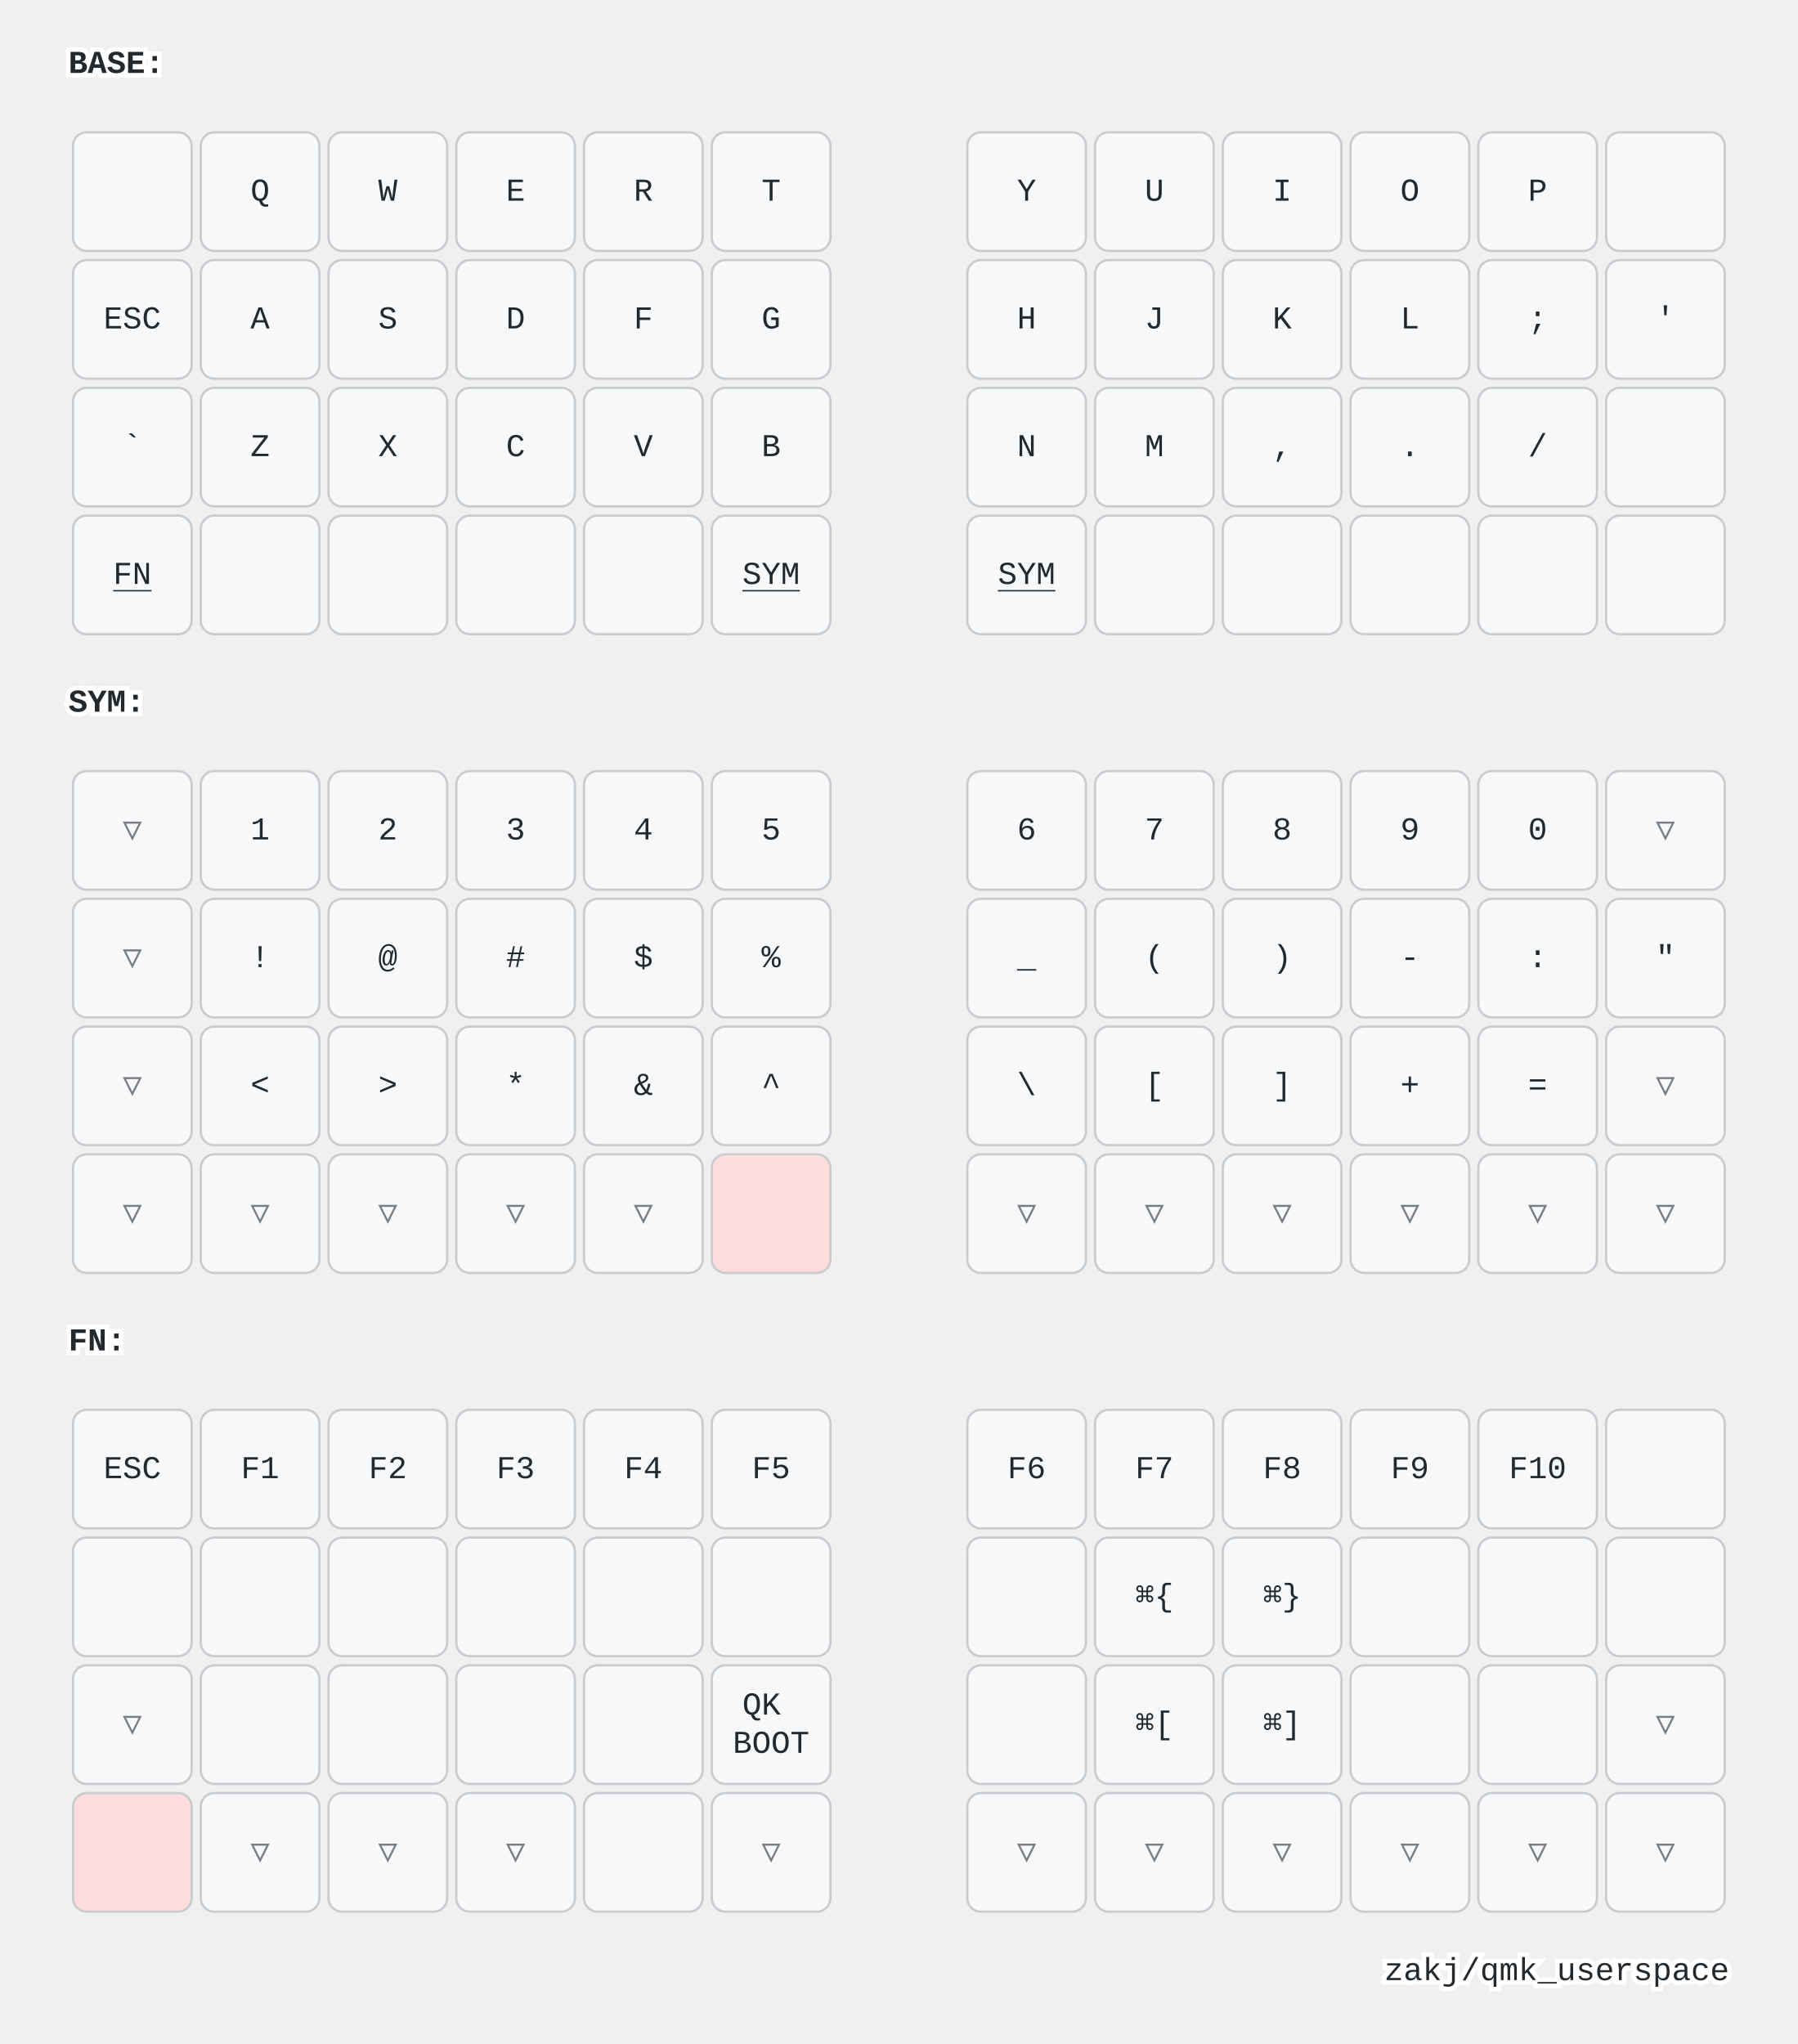
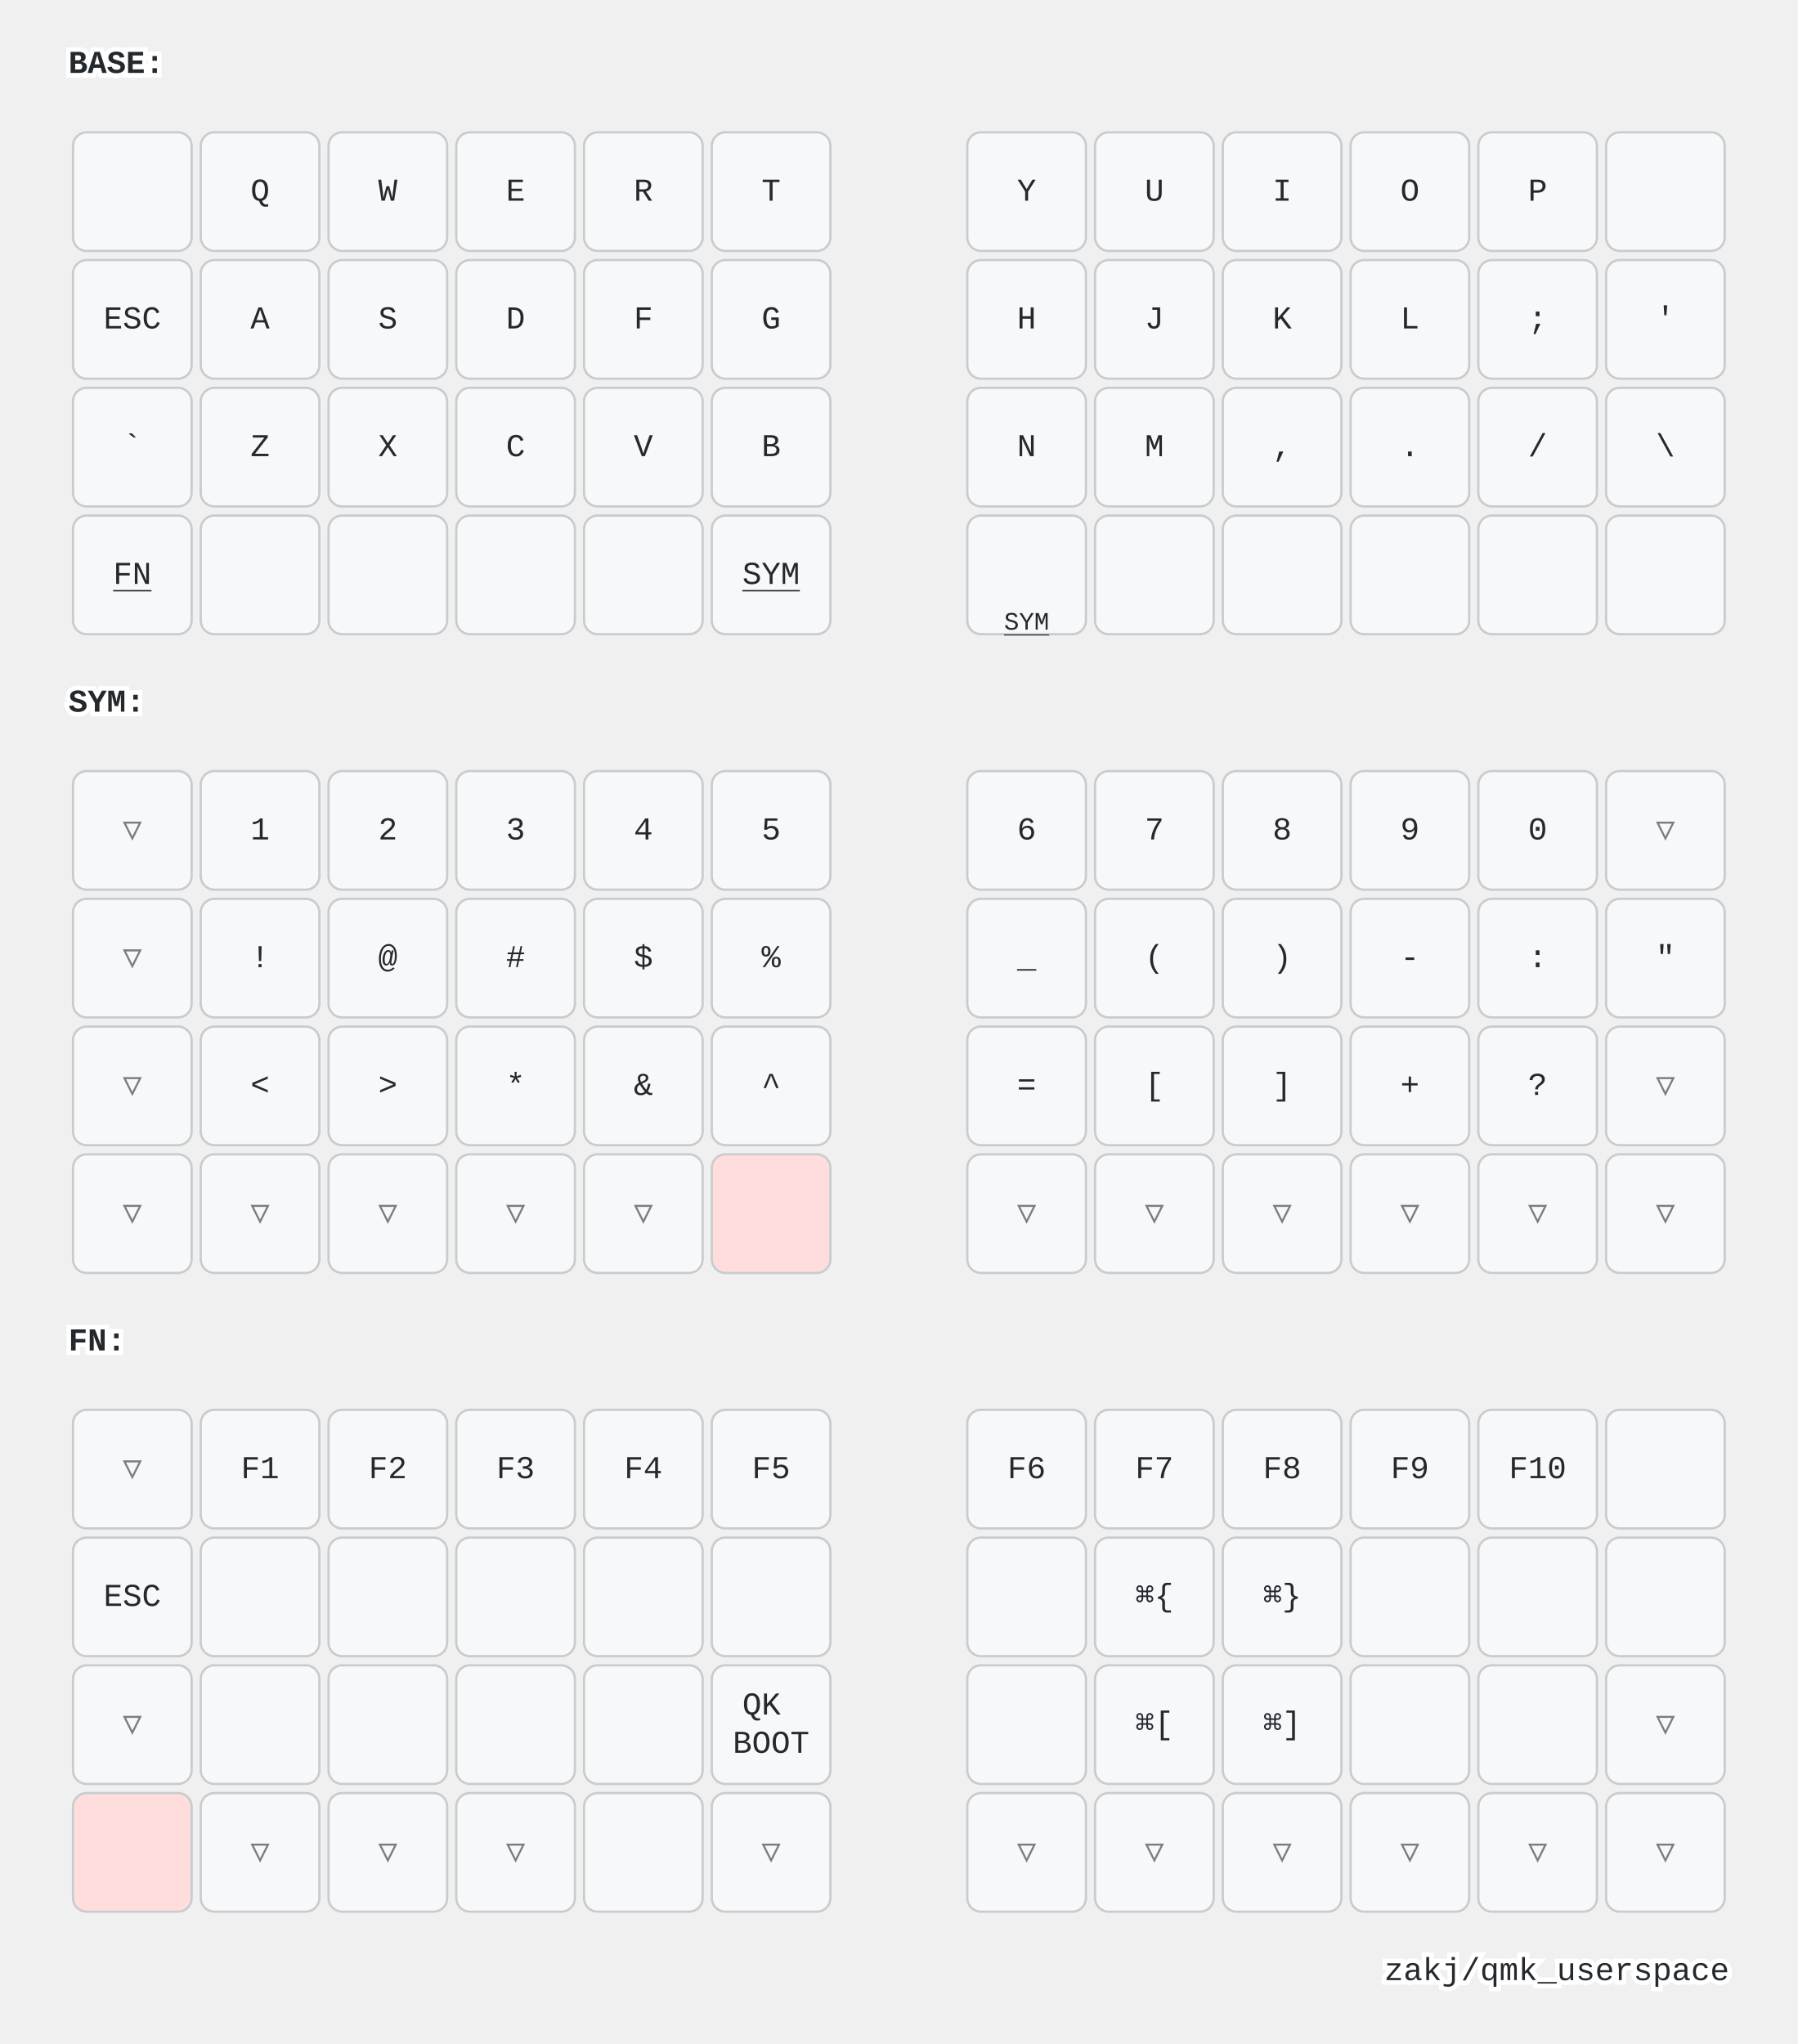
<svg xmlns="http://www.w3.org/2000/svg" xmlns:xlink="http://www.w3.org/1999/xlink" width="788" height="896" viewBox="0 0 788 896" class="keymap">
  <defs>/* start glyphs */
<svg id="mdi:apple-keyboard-command">
      <svg id="mdi-apple-keyboard-command" viewBox="0 0 24 24">
        <path d="M6,2A4,4 0 0,1 10,6V8H14V6A4,4 0 0,1 18,2A4,4 0 0,1 22,6A4,4 0 0,1 18,10H16V14H18A4,4 0 0,1 22,18A4,4 0 0,1 18,22A4,4 0 0,1 14,18V16H10V18A4,4 0 0,1 6,22A4,4 0 0,1 2,18A4,4 0 0,1 6,14H8V10H6A4,4 0 0,1 2,6A4,4 0 0,1 6,2M16,18A2,2 0 0,0 18,20A2,2 0 0,0 20,18A2,2 0 0,0 18,16H16V18M14,10H10V14H14V10M6,16A2,2 0 0,0 4,18A2,2 0 0,0 6,20A2,2 0 0,0 8,18V16H6M8,6A2,2 0 0,0 6,4A2,2 0 0,0 4,6A2,2 0 0,0 6,8H8V6M18,8A2,2 0 0,0 20,6A2,2 0 0,0 18,4A2,2 0 0,0 16,6V8H18Z" />
      </svg>
    </svg>
    <svg id="mdi:apple-keyboard-control">
      <svg id="mdi-apple-keyboard-control" viewBox="0 0 24 24">
        <path d="M19.78,11.78L18.36,13.19L12,6.83L5.64,13.19L4.22,11.78L12,4L19.78,11.78Z" />
      </svg>
    </svg>
    <svg id="mdi:apple-keyboard-option">
      <svg id="mdi-apple-keyboard-option" viewBox="0 0 24 24">
        <path d="M3,4H9.11L16.15,18H21V20H14.88L7.84,6H3V4M14,4H21V6H14V4Z" />
      </svg>
    </svg>
    <svg id="mdi:apple-keyboard-shift">
      <svg id="mdi-apple-keyboard-shift" viewBox="0 0 24 24">
        <path d="M15,18V12H17.17L12,6.83L6.83,12H9V18H15M12,4L22,14H17V20H7V14H2L12,4Z" />
      </svg>
    </svg>
    <svg id="tabler:arrow-bar-to-right">
      <svg viewBox="0 0 24 24" fill="none" stroke="currentColor" stroke-width="2" stroke-linecap="round" stroke-linejoin="round" class="icon icon-tabler icons-tabler-outline icon-tabler-arrow-bar-to-right">
        <path stroke="none" d="M0 0h24v24H0z" fill="none" />
        <path d="M14 12l-10 0" />
        <path d="M14 12l-4 4" />
        <path d="M14 12l-4 -4" />
        <path d="M20 4l0 16" />
      </svg>
    </svg>
    <svg id="tabler:arrow-down">
      <svg viewBox="0 0 24 24" fill="none" stroke="currentColor" stroke-width="2" stroke-linecap="round" stroke-linejoin="round" class="icon icon-tabler icons-tabler-outline icon-tabler-arrow-down">
        <path stroke="none" d="M0 0h24v24H0z" fill="none" />
        <path d="M12 5l0 14" />
        <path d="M18 13l-6 6" />
        <path d="M6 13l6 6" />
      </svg>
    </svg>
    <svg id="tabler:arrow-left">
      <svg viewBox="0 0 24 24" fill="none" stroke="currentColor" stroke-width="2" stroke-linecap="round" stroke-linejoin="round" class="icon icon-tabler icons-tabler-outline icon-tabler-arrow-left">
        <path stroke="none" d="M0 0h24v24H0z" fill="none" />
        <path d="M5 12l14 0" />
        <path d="M5 12l6 6" />
        <path d="M5 12l6 -6" />
      </svg>
    </svg>
    <svg id="tabler:arrow-right">
      <svg viewBox="0 0 24 24" fill="none" stroke="currentColor" stroke-width="2" stroke-linecap="round" stroke-linejoin="round" class="icon icon-tabler icons-tabler-outline icon-tabler-arrow-right">
        <path stroke="none" d="M0 0h24v24H0z" fill="none" />
        <path d="M5 12l14 0" />
        <path d="M13 18l6 -6" />
        <path d="M13 6l6 6" />
      </svg>
    </svg>
    <svg id="tabler:arrow-up">
      <svg viewBox="0 0 24 24" fill="none" stroke="currentColor" stroke-width="2" stroke-linecap="round" stroke-linejoin="round" class="icon icon-tabler icons-tabler-outline icon-tabler-arrow-up">
        <path stroke="none" d="M0 0h24v24H0z" fill="none" />
        <path d="M12 5l0 14" />
        <path d="M18 11l-6 -6" />
        <path d="M6 11l6 -6" />
      </svg>
    </svg>
    <svg id="tabler:backspace">
      <svg viewBox="0 0 24 24" fill="none" stroke="currentColor" stroke-width="2" stroke-linecap="round" stroke-linejoin="round" class="icon icon-tabler icons-tabler-outline icon-tabler-backspace">
        <path stroke="none" d="M0 0h24v24H0z" fill="none" />
        <path d="M20 6a1 1 0 0 1 1 1v10a1 1 0 0 1 -1 1h-11l-5 -5a1.5 1.5 0 0 1 0 -2l5 -5l11 0" />
        <path d="M12 10l4 4m0 -4l-4 4" />
      </svg>
    </svg>
    <svg id="tabler:corner-down-left">
      <svg viewBox="0 0 24 24" fill="none" stroke="currentColor" stroke-width="2" stroke-linecap="round" stroke-linejoin="round" class="icon icon-tabler icons-tabler-outline icon-tabler-corner-down-left">
        <path stroke="none" d="M0 0h24v24H0z" fill="none" />
        <path d="M18 6v6a3 3 0 0 1 -3 3h-10l4 -4m0 8l-4 -4" />
      </svg>
    </svg>
    <svg id="tabler:space">
      <svg viewBox="0 0 24 24" fill="none" stroke="currentColor" stroke-width="2" stroke-linecap="round" stroke-linejoin="round" class="icon icon-tabler icons-tabler-outline icon-tabler-space">
        <path stroke="none" d="M0 0h24v24H0z" fill="none" />
        <path d="M4 10v3a1 1 0 0 0 1 1h14a1 1 0 0 0 1 -1v-3" />
      </svg>
    </svg>
    <svg id="tabler:square-x">
      <svg viewBox="0 0 24 24" fill="none" stroke="currentColor" stroke-width="2" stroke-linecap="round" stroke-linejoin="round" class="icon icon-tabler icons-tabler-outline icon-tabler-square-x">
        <path stroke="none" d="M0 0h24v24H0z" fill="none" />
        <path d="M3 5a2 2 0 0 1 2 -2h14a2 2 0 0 1 2 2v14a2 2 0 0 1 -2 2h-14a2 2 0 0 1 -2 -2v-14" />
        <path d="M9 9l6 6m0 -6l-6 6" />
      </svg>
    </svg>
  </defs>/* end glyphs */
<style>/* inherit to force styles through use tags */
svg path {
    fill: inherit;
}

/* font and background color specifications */
svg.keymap {
    font-family: SFMono-Regular,Consolas,Liberation Mono,Menlo,monospace;
    font-size: 14px;
    font-kerning: normal;
    text-rendering: optimizeLegibility;
    fill: #24292e;
}

/* default key styling */
rect.key {
    fill: #f6f8fa;
}

rect.key, rect.combo {
    stroke: #c9cccf;
    stroke-width: 1;
}

/* default key side styling, only used is draw_key_sides is set */
rect.side {
    filter: brightness(90%);
}

/* color accent for combo boxes */
rect.combo, rect.combo-separate {
    fill: #cdf;
}

/* color accent for held keys */
rect.held, rect.combo.held {
    fill: #fdd;
}

/* color accent for ghost (optional) keys */
rect.ghost, rect.combo.ghost {
    stroke-dasharray: 4, 4;
    stroke-width: 2;
}

text {
    text-anchor: middle;
    dominant-baseline: middle;
}

/* styling for layer labels */
text.label {
    font-weight: bold;
    text-anchor: start;
    stroke: white;
    stroke-width: 4;
    paint-order: stroke;
}

/* styling for optional footer */
text.footer {
    text-anchor: end;
    dominant-baseline: auto;
    stroke: white;
    stroke-width: 4;
    paint-order: stroke;
}

/* styling for combo tap, and key non-tap label text */
text.combo, text.hold, text.shifted, text.left, text.right, text.tl, text.tr, text.bl, text.br {
    font-size: 11px;
}

text.hold, text.bl, text.br {
    text-anchor: middle;
    dominant-baseline: auto;
}

text.shifted, text.tl, text.tr {
    text-anchor: middle;
    dominant-baseline: hanging;
}

text.left, text.tl, text.bl {
    text-anchor: start;
}

text.right, text.tr, text.br {
    text-anchor: end;
}

text.layer-activator {
    text-decoration: underline;
}

/* styling for hold/shifted label text in combo box */
text.combo.hold, text.combo.shifted, text.combo.left, text.combo.right {
    font-size: 8px;
}

/* lighter symbol for transparent keys */
text.trans {
    fill: #7b7e81;
}

/* styling for combo dendrons */
path.combo {
    stroke-width: 1;
    stroke: gray;
    fill: none;
}

/* Start Tabler Icons Cleanup */
/* cannot use height/width with glyphs */
.icon-tabler &gt; path {
    fill: inherit;
    stroke: inherit;
    stroke-width: 2;
}
/* hide tabler's default box */
.icon-tabler &gt; path[stroke="none"][fill="none"] {
    visibility: hidden;
}
/* End Tabler Icons Cleanup */

@media (prefers-color-scheme: dark) {
svg.keymap { fill: #d1d6db; }
rect.key { fill: #3f4750; }
rect.key, rect.combo { stroke: #60666c; }
rect.combo, rect.combo-separate { fill: #1f3d7a; }
rect.held, rect.combo.held { fill: #854747; }
text.label, text.footer { stroke: black; }
text.trans { fill: #7e8184; }
path.combo { stroke: #7f7f7f; }

}
svg.keymap { color: #24292e; }
@media (prefers-color-scheme: dark) {
  svg.keymap { color: #d1d6db; }
}
</style>
  <g transform="translate(30, 0)" class="layer-BASE">
    <text x="0" y="28" class="label" id="BASE">BASE:</text>
    <g transform="translate(0, 56)">
      <g transform="translate(28, 28)" class="key keypos-0">
        <rect rx="6" ry="6" x="-26" y="-26" width="52" height="52" class="key" />
        <use href="#tabler:arrow-bar-to-right" xlink:href="#tabler:arrow-bar-to-right" x="-7" y="-7" height="14" width="14.0" class="key tap glyph tabler:arrow-bar-to-right" />
      </g>
      <g transform="translate(84, 28)" class="key keypos-1">
        <rect rx="6" ry="6" x="-26" y="-26" width="52" height="52" class="key" />
        <text x="0" y="0" class="key tap">Q</text>
      </g>
      <g transform="translate(140, 28)" class="key keypos-2">
        <rect rx="6" ry="6" x="-26" y="-26" width="52" height="52" class="key" />
        <text x="0" y="0" class="key tap">W</text>
      </g>
      <g transform="translate(196, 28)" class="key keypos-3">
        <rect rx="6" ry="6" x="-26" y="-26" width="52" height="52" class="key" />
        <text x="0" y="0" class="key tap">E</text>
      </g>
      <g transform="translate(252, 28)" class="key keypos-4">
        <rect rx="6" ry="6" x="-26" y="-26" width="52" height="52" class="key" />
        <text x="0" y="0" class="key tap">R</text>
      </g>
      <g transform="translate(308, 28)" class="key keypos-5">
        <rect rx="6" ry="6" x="-26" y="-26" width="52" height="52" class="key" />
        <text x="0" y="0" class="key tap">T</text>
      </g>
      <g transform="translate(420, 28)" class="key keypos-6">
        <rect rx="6" ry="6" x="-26" y="-26" width="52" height="52" class="key" />
        <text x="0" y="0" class="key tap">Y</text>
      </g>
      <g transform="translate(476, 28)" class="key keypos-7">
        <rect rx="6" ry="6" x="-26" y="-26" width="52" height="52" class="key" />
        <text x="0" y="0" class="key tap">U</text>
      </g>
      <g transform="translate(532, 28)" class="key keypos-8">
        <rect rx="6" ry="6" x="-26" y="-26" width="52" height="52" class="key" />
        <text x="0" y="0" class="key tap">I</text>
      </g>
      <g transform="translate(588, 28)" class="key keypos-9">
        <rect rx="6" ry="6" x="-26" y="-26" width="52" height="52" class="key" />
        <text x="0" y="0" class="key tap">O</text>
      </g>
      <g transform="translate(644, 28)" class="key keypos-10">
        <rect rx="6" ry="6" x="-26" y="-26" width="52" height="52" class="key" />
        <text x="0" y="0" class="key tap">P</text>
      </g>
      <g transform="translate(700, 28)" class="key keypos-11">
        <rect rx="6" ry="6" x="-26" y="-26" width="52" height="52" class="key" />
        <use href="#tabler:backspace" xlink:href="#tabler:backspace" x="-7" y="-7" height="14" width="14.0" class="key tap glyph tabler:backspace" />
      </g>
      <g transform="translate(28, 84)" class="key keypos-12">
        <rect rx="6" ry="6" x="-26" y="-26" width="52" height="52" class="key" />
        <text x="0" y="0" class="key tap">ESC</text>
        <use href="#mdi:apple-keyboard-control" xlink:href="#mdi:apple-keyboard-control" x="-6" y="12" height="12" width="12.0" class="key hold glyph mdi:apple-keyboard-control" />
      </g>
      <g transform="translate(84, 84)" class="key keypos-13">
        <rect rx="6" ry="6" x="-26" y="-26" width="52" height="52" class="key" />
        <text x="0" y="0" class="key tap">A</text>
      </g>
      <g transform="translate(140, 84)" class="key keypos-14">
        <rect rx="6" ry="6" x="-26" y="-26" width="52" height="52" class="key" />
        <text x="0" y="0" class="key tap">S</text>
      </g>
      <g transform="translate(196, 84)" class="key keypos-15">
        <rect rx="6" ry="6" x="-26" y="-26" width="52" height="52" class="key" />
        <text x="0" y="0" class="key tap">D</text>
      </g>
      <g transform="translate(252, 84)" class="key keypos-16">
        <rect rx="6" ry="6" x="-26" y="-26" width="52" height="52" class="key" />
        <text x="0" y="0" class="key tap">F</text>
      </g>
      <g transform="translate(308, 84)" class="key keypos-17">
        <rect rx="6" ry="6" x="-26" y="-26" width="52" height="52" class="key" />
        <text x="0" y="0" class="key tap">G</text>
      </g>
      <g transform="translate(420, 84)" class="key keypos-18">
        <rect rx="6" ry="6" x="-26" y="-26" width="52" height="52" class="key" />
        <text x="0" y="0" class="key tap">H</text>
      </g>
      <g transform="translate(476, 84)" class="key keypos-19">
        <rect rx="6" ry="6" x="-26" y="-26" width="52" height="52" class="key" />
        <text x="0" y="0" class="key tap">J</text>
      </g>
      <g transform="translate(532, 84)" class="key keypos-20">
        <rect rx="6" ry="6" x="-26" y="-26" width="52" height="52" class="key" />
        <text x="0" y="0" class="key tap">K</text>
      </g>
      <g transform="translate(588, 84)" class="key keypos-21">
        <rect rx="6" ry="6" x="-26" y="-26" width="52" height="52" class="key" />
        <text x="0" y="0" class="key tap">L</text>
      </g>
      <g transform="translate(644, 84)" class="key keypos-22">
        <rect rx="6" ry="6" x="-26" y="-26" width="52" height="52" class="key" />
        <text x="0" y="0" class="key tap">;</text>
      </g>
      <g transform="translate(700, 84)" class="key keypos-23">
        <rect rx="6" ry="6" x="-26" y="-26" width="52" height="52" class="key" />
        <text x="0" y="0" class="key tap">'</text>
      </g>
      <g transform="translate(28, 140)" class="key keypos-24">
        <rect rx="6" ry="6" x="-26" y="-26" width="52" height="52" class="key" />
        <text x="0" y="0" class="key tap">`</text>
        <use href="#mdi:apple-keyboard-shift" xlink:href="#mdi:apple-keyboard-shift" x="-6" y="12" height="12" width="12.0" class="key hold glyph mdi:apple-keyboard-shift" />
      </g>
      <g transform="translate(84, 140)" class="key keypos-25">
        <rect rx="6" ry="6" x="-26" y="-26" width="52" height="52" class="key" />
        <text x="0" y="0" class="key tap">Z</text>
      </g>
      <g transform="translate(140, 140)" class="key keypos-26">
        <rect rx="6" ry="6" x="-26" y="-26" width="52" height="52" class="key" />
        <text x="0" y="0" class="key tap">X</text>
      </g>
      <g transform="translate(196, 140)" class="key keypos-27">
        <rect rx="6" ry="6" x="-26" y="-26" width="52" height="52" class="key" />
        <text x="0" y="0" class="key tap">C</text>
      </g>
      <g transform="translate(252, 140)" class="key keypos-28">
        <rect rx="6" ry="6" x="-26" y="-26" width="52" height="52" class="key" />
        <text x="0" y="0" class="key tap">V</text>
      </g>
      <g transform="translate(308, 140)" class="key keypos-29">
        <rect rx="6" ry="6" x="-26" y="-26" width="52" height="52" class="key" />
        <text x="0" y="0" class="key tap">B</text>
      </g>
      <g transform="translate(420, 140)" class="key keypos-30">
        <rect rx="6" ry="6" x="-26" y="-26" width="52" height="52" class="key" />
        <text x="0" y="0" class="key tap">N</text>
      </g>
      <g transform="translate(476, 140)" class="key keypos-31">
        <rect rx="6" ry="6" x="-26" y="-26" width="52" height="52" class="key" />
        <text x="0" y="0" class="key tap">M</text>
      </g>
      <g transform="translate(532, 140)" class="key keypos-32">
        <rect rx="6" ry="6" x="-26" y="-26" width="52" height="52" class="key" />
        <text x="0" y="0" class="key tap">,</text>
      </g>
      <g transform="translate(588, 140)" class="key keypos-33">
        <rect rx="6" ry="6" x="-26" y="-26" width="52" height="52" class="key" />
        <text x="0" y="0" class="key tap">.</text>
      </g>
      <g transform="translate(644, 140)" class="key keypos-34">
        <rect rx="6" ry="6" x="-26" y="-26" width="52" height="52" class="key" />
        <text x="0" y="0" class="key tap">/</text>
      </g>
      <g transform="translate(700, 140)" class="key keypos-35">
        <rect rx="6" ry="6" x="-26" y="-26" width="52" height="52" class="key" />
-         <use href="#tabler:corner-down-left" xlink:href="#tabler:corner-down-left" x="-7" y="-7" height="14" width="14.0" class="key tap glyph tabler:corner-down-left" />
+         <text x="0" y="0" class="key tap">\</text>
        <use href="#mdi:apple-keyboard-shift" xlink:href="#mdi:apple-keyboard-shift" x="-6" y="12" height="12" width="12.0" class="key hold glyph mdi:apple-keyboard-shift" />
      </g>
      <g transform="translate(28, 196)" class="key keypos-36">
        <rect rx="6" ry="6" x="-26" y="-26" width="52" height="52" class="key" />
        <a href="#FN">
          <text x="0" y="0" class="key tap layer-activator">FN</text>
        </a>
      </g>
      <g transform="translate(84, 196)" class="key keypos-37">
        <rect rx="6" ry="6" x="-26" y="-26" width="52" height="52" class="key" />
        <use href="#mdi:apple-keyboard-control" xlink:href="#mdi:apple-keyboard-control" x="-7" y="-7" height="14" width="14.0" class="key tap glyph mdi:apple-keyboard-control" />
      </g>
      <g transform="translate(140, 196)" class="key keypos-38">
        <rect rx="6" ry="6" x="-26" y="-26" width="52" height="52" class="key" />
        <use href="#mdi:apple-keyboard-option" xlink:href="#mdi:apple-keyboard-option" x="-7" y="-7" height="14" width="14.0" class="key tap glyph mdi:apple-keyboard-option" />
      </g>
      <g transform="translate(196, 196)" class="key keypos-39">
        <rect rx="6" ry="6" x="-26" y="-26" width="52" height="52" class="key" />
        <use href="#mdi:apple-keyboard-command" xlink:href="#mdi:apple-keyboard-command" x="-7" y="-7" height="14" width="14.0" class="key tap glyph mdi:apple-keyboard-command" />
      </g>
      <g transform="translate(252, 196)" class="key keypos-40">
        <rect rx="6" ry="6" x="-26" y="-26" width="52" height="52" class="key" />
        <use href="#mdi:apple-keyboard-shift" xlink:href="#mdi:apple-keyboard-shift" x="-7" y="-7" height="14" width="14.0" class="key tap glyph mdi:apple-keyboard-shift" />
      </g>
      <g transform="translate(308, 196)" class="key keypos-41">
        <rect rx="6" ry="6" x="-26" y="-26" width="52" height="52" class="key" />
        <a href="#SYM">
          <text x="0" y="0" class="key tap layer-activator">SYM</text>
        </a>
      </g>
      <g transform="translate(420, 196)" class="key keypos-42">
        <rect rx="6" ry="6" x="-26" y="-26" width="52" height="52" class="key" />
+         <use href="#tabler:corner-down-left" xlink:href="#tabler:corner-down-left" x="-7" y="-7" height="14" width="14.0" class="key tap glyph tabler:corner-down-left" />
        <a href="#SYM">
-           <text x="0" y="0" class="key tap layer-activator">SYM</text>
+           <text x="0" y="24" class="key hold layer-activator">SYM</text>
        </a>
      </g>
      <g transform="translate(476, 196)" class="key keypos-43">
        <rect rx="6" ry="6" x="-26" y="-26" width="52" height="52" class="key" />
        <use href="#tabler:space" xlink:href="#tabler:space" x="-7" y="-7" height="14" width="14.0" class="key tap glyph tabler:space" />
      </g>
      <g transform="translate(532, 196)" class="key keypos-44">
        <rect rx="6" ry="6" x="-26" y="-26" width="52" height="52" class="key" />
        <use href="#tabler:arrow-left" xlink:href="#tabler:arrow-left" x="-7" y="-7" height="14" width="14.0" class="key tap glyph tabler:arrow-left" />
      </g>
      <g transform="translate(588, 196)" class="key keypos-45">
        <rect rx="6" ry="6" x="-26" y="-26" width="52" height="52" class="key" />
        <use href="#tabler:arrow-down" xlink:href="#tabler:arrow-down" x="-7" y="-7" height="14" width="14.0" class="key tap glyph tabler:arrow-down" />
      </g>
      <g transform="translate(644, 196)" class="key keypos-46">
        <rect rx="6" ry="6" x="-26" y="-26" width="52" height="52" class="key" />
        <use href="#tabler:arrow-up" xlink:href="#tabler:arrow-up" x="-7" y="-7" height="14" width="14.0" class="key tap glyph tabler:arrow-up" />
      </g>
      <g transform="translate(700, 196)" class="key keypos-47">
        <rect rx="6" ry="6" x="-26" y="-26" width="52" height="52" class="key" />
        <use href="#tabler:arrow-right" xlink:href="#tabler:arrow-right" x="-7" y="-7" height="14" width="14.0" class="key tap glyph tabler:arrow-right" />
      </g>
    </g>
  </g>
  <g transform="translate(30, 280)" class="layer-SYM">
    <text x="0" y="28" class="label" id="SYM">SYM:</text>
    <g transform="translate(0, 56)">
      <g transform="translate(28, 28)" class="key trans keypos-0">
        <rect rx="6" ry="6" x="-26" y="-26" width="52" height="52" class="key trans" />
        <text x="0" y="0" class="key trans tap">▽</text>
      </g>
      <g transform="translate(84, 28)" class="key keypos-1">
        <rect rx="6" ry="6" x="-26" y="-26" width="52" height="52" class="key" />
        <text x="0" y="0" class="key tap">1</text>
      </g>
      <g transform="translate(140, 28)" class="key keypos-2">
        <rect rx="6" ry="6" x="-26" y="-26" width="52" height="52" class="key" />
        <text x="0" y="0" class="key tap">2</text>
      </g>
      <g transform="translate(196, 28)" class="key keypos-3">
        <rect rx="6" ry="6" x="-26" y="-26" width="52" height="52" class="key" />
        <text x="0" y="0" class="key tap">3</text>
      </g>
      <g transform="translate(252, 28)" class="key keypos-4">
        <rect rx="6" ry="6" x="-26" y="-26" width="52" height="52" class="key" />
        <text x="0" y="0" class="key tap">4</text>
      </g>
      <g transform="translate(308, 28)" class="key keypos-5">
        <rect rx="6" ry="6" x="-26" y="-26" width="52" height="52" class="key" />
        <text x="0" y="0" class="key tap">5</text>
      </g>
      <g transform="translate(420, 28)" class="key keypos-6">
        <rect rx="6" ry="6" x="-26" y="-26" width="52" height="52" class="key" />
        <text x="0" y="0" class="key tap">6</text>
      </g>
      <g transform="translate(476, 28)" class="key keypos-7">
        <rect rx="6" ry="6" x="-26" y="-26" width="52" height="52" class="key" />
        <text x="0" y="0" class="key tap">7</text>
      </g>
      <g transform="translate(532, 28)" class="key keypos-8">
        <rect rx="6" ry="6" x="-26" y="-26" width="52" height="52" class="key" />
        <text x="0" y="0" class="key tap">8</text>
      </g>
      <g transform="translate(588, 28)" class="key keypos-9">
        <rect rx="6" ry="6" x="-26" y="-26" width="52" height="52" class="key" />
        <text x="0" y="0" class="key tap">9</text>
      </g>
      <g transform="translate(644, 28)" class="key keypos-10">
        <rect rx="6" ry="6" x="-26" y="-26" width="52" height="52" class="key" />
        <text x="0" y="0" class="key tap">0</text>
      </g>
      <g transform="translate(700, 28)" class="key trans keypos-11">
        <rect rx="6" ry="6" x="-26" y="-26" width="52" height="52" class="key trans" />
        <text x="0" y="0" class="key trans tap">▽</text>
      </g>
      <g transform="translate(28, 84)" class="key trans keypos-12">
        <rect rx="6" ry="6" x="-26" y="-26" width="52" height="52" class="key trans" />
        <text x="0" y="0" class="key trans tap">▽</text>
      </g>
      <g transform="translate(84, 84)" class="key keypos-13">
        <rect rx="6" ry="6" x="-26" y="-26" width="52" height="52" class="key" />
        <text x="0" y="0" class="key tap">!</text>
      </g>
      <g transform="translate(140, 84)" class="key keypos-14">
        <rect rx="6" ry="6" x="-26" y="-26" width="52" height="52" class="key" />
        <text x="0" y="0" class="key tap">@</text>
      </g>
      <g transform="translate(196, 84)" class="key keypos-15">
        <rect rx="6" ry="6" x="-26" y="-26" width="52" height="52" class="key" />
        <text x="0" y="0" class="key tap">#</text>
      </g>
      <g transform="translate(252, 84)" class="key keypos-16">
        <rect rx="6" ry="6" x="-26" y="-26" width="52" height="52" class="key" />
        <text x="0" y="0" class="key tap">$</text>
      </g>
      <g transform="translate(308, 84)" class="key keypos-17">
        <rect rx="6" ry="6" x="-26" y="-26" width="52" height="52" class="key" />
        <text x="0" y="0" class="key tap">%</text>
      </g>
      <g transform="translate(420, 84)" class="key keypos-18">
        <rect rx="6" ry="6" x="-26" y="-26" width="52" height="52" class="key" />
        <text x="0" y="0" class="key tap">_</text>
      </g>
      <g transform="translate(476, 84)" class="key keypos-19">
        <rect rx="6" ry="6" x="-26" y="-26" width="52" height="52" class="key" />
        <text x="0" y="0" class="key tap">(</text>
      </g>
      <g transform="translate(532, 84)" class="key keypos-20">
        <rect rx="6" ry="6" x="-26" y="-26" width="52" height="52" class="key" />
        <text x="0" y="0" class="key tap">)</text>
      </g>
      <g transform="translate(588, 84)" class="key keypos-21">
        <rect rx="6" ry="6" x="-26" y="-26" width="52" height="52" class="key" />
        <text x="0" y="0" class="key tap">-</text>
      </g>
      <g transform="translate(644, 84)" class="key keypos-22">
        <rect rx="6" ry="6" x="-26" y="-26" width="52" height="52" class="key" />
        <text x="0" y="0" class="key tap">:</text>
      </g>
      <g transform="translate(700, 84)" class="key keypos-23">
        <rect rx="6" ry="6" x="-26" y="-26" width="52" height="52" class="key" />
        <text x="0" y="0" class="key tap">"</text>
      </g>
      <g transform="translate(28, 140)" class="key trans keypos-24">
        <rect rx="6" ry="6" x="-26" y="-26" width="52" height="52" class="key trans" />
        <text x="0" y="0" class="key trans tap">▽</text>
      </g>
      <g transform="translate(84, 140)" class="key keypos-25">
        <rect rx="6" ry="6" x="-26" y="-26" width="52" height="52" class="key" />
        <text x="0" y="0" class="key tap">&lt;</text>
      </g>
      <g transform="translate(140, 140)" class="key keypos-26">
        <rect rx="6" ry="6" x="-26" y="-26" width="52" height="52" class="key" />
        <text x="0" y="0" class="key tap">&gt;</text>
      </g>
      <g transform="translate(196, 140)" class="key keypos-27">
        <rect rx="6" ry="6" x="-26" y="-26" width="52" height="52" class="key" />
        <text x="0" y="0" class="key tap">*</text>
      </g>
      <g transform="translate(252, 140)" class="key keypos-28">
        <rect rx="6" ry="6" x="-26" y="-26" width="52" height="52" class="key" />
        <text x="0" y="0" class="key tap">&amp;</text>
      </g>
      <g transform="translate(308, 140)" class="key keypos-29">
        <rect rx="6" ry="6" x="-26" y="-26" width="52" height="52" class="key" />
        <text x="0" y="0" class="key tap">^</text>
      </g>
      <g transform="translate(420, 140)" class="key keypos-30">
        <rect rx="6" ry="6" x="-26" y="-26" width="52" height="52" class="key" />
-         <text x="0" y="0" class="key tap">\</text>
+         <text x="0" y="0" class="key tap">=</text>
      </g>
      <g transform="translate(476, 140)" class="key keypos-31">
        <rect rx="6" ry="6" x="-26" y="-26" width="52" height="52" class="key" />
        <text x="0" y="0" class="key tap">[</text>
      </g>
      <g transform="translate(532, 140)" class="key keypos-32">
        <rect rx="6" ry="6" x="-26" y="-26" width="52" height="52" class="key" />
        <text x="0" y="0" class="key tap">]</text>
      </g>
      <g transform="translate(588, 140)" class="key keypos-33">
        <rect rx="6" ry="6" x="-26" y="-26" width="52" height="52" class="key" />
        <text x="0" y="0" class="key tap">+</text>
      </g>
      <g transform="translate(644, 140)" class="key keypos-34">
        <rect rx="6" ry="6" x="-26" y="-26" width="52" height="52" class="key" />
-         <text x="0" y="0" class="key tap">=</text>
+         <text x="0" y="0" class="key tap">?</text>
      </g>
      <g transform="translate(700, 140)" class="key trans keypos-35">
        <rect rx="6" ry="6" x="-26" y="-26" width="52" height="52" class="key trans" />
        <text x="0" y="0" class="key trans tap">▽</text>
      </g>
      <g transform="translate(28, 196)" class="key trans keypos-36">
        <rect rx="6" ry="6" x="-26" y="-26" width="52" height="52" class="key trans" />
        <text x="0" y="0" class="key trans tap">▽</text>
      </g>
      <g transform="translate(84, 196)" class="key trans keypos-37">
        <rect rx="6" ry="6" x="-26" y="-26" width="52" height="52" class="key trans" />
        <text x="0" y="0" class="key trans tap">▽</text>
      </g>
      <g transform="translate(140, 196)" class="key trans keypos-38">
        <rect rx="6" ry="6" x="-26" y="-26" width="52" height="52" class="key trans" />
        <text x="0" y="0" class="key trans tap">▽</text>
      </g>
      <g transform="translate(196, 196)" class="key trans keypos-39">
        <rect rx="6" ry="6" x="-26" y="-26" width="52" height="52" class="key trans" />
        <text x="0" y="0" class="key trans tap">▽</text>
      </g>
      <g transform="translate(252, 196)" class="key trans keypos-40">
        <rect rx="6" ry="6" x="-26" y="-26" width="52" height="52" class="key trans" />
        <text x="0" y="0" class="key trans tap">▽</text>
      </g>
      <g transform="translate(308, 196)" class="key held keypos-41">
        <rect rx="6" ry="6" x="-26" y="-26" width="52" height="52" class="key held" />
      </g>
      <g transform="translate(420, 196)" class="key trans keypos-42">
        <rect rx="6" ry="6" x="-26" y="-26" width="52" height="52" class="key trans" />
        <text x="0" y="0" class="key trans tap">▽</text>
      </g>
      <g transform="translate(476, 196)" class="key trans keypos-43">
        <rect rx="6" ry="6" x="-26" y="-26" width="52" height="52" class="key trans" />
        <text x="0" y="0" class="key trans tap">▽</text>
      </g>
      <g transform="translate(532, 196)" class="key trans keypos-44">
        <rect rx="6" ry="6" x="-26" y="-26" width="52" height="52" class="key trans" />
        <text x="0" y="0" class="key trans tap">▽</text>
      </g>
      <g transform="translate(588, 196)" class="key trans keypos-45">
        <rect rx="6" ry="6" x="-26" y="-26" width="52" height="52" class="key trans" />
        <text x="0" y="0" class="key trans tap">▽</text>
      </g>
      <g transform="translate(644, 196)" class="key trans keypos-46">
        <rect rx="6" ry="6" x="-26" y="-26" width="52" height="52" class="key trans" />
        <text x="0" y="0" class="key trans tap">▽</text>
      </g>
      <g transform="translate(700, 196)" class="key trans keypos-47">
        <rect rx="6" ry="6" x="-26" y="-26" width="52" height="52" class="key trans" />
        <text x="0" y="0" class="key trans tap">▽</text>
      </g>
    </g>
  </g>
  <g transform="translate(30, 560)" class="layer-FN">
    <text x="0" y="28" class="label" id="FN">FN:</text>
    <g transform="translate(0, 56)">
-       <g transform="translate(28, 28)" class="key keypos-0">
+       <g transform="translate(28, 28)" class="key trans keypos-0">
+         <rect rx="6" ry="6" x="-26" y="-26" width="52" height="52" class="key trans" />
+         <text x="0" y="0" class="key trans tap">▽</text>
+       </g>
+       <g transform="translate(84, 28)" class="key keypos-1">
+         <rect rx="6" ry="6" x="-26" y="-26" width="52" height="52" class="key" />
+         <text x="0" y="0" class="key tap">F1</text>
+       </g>
+       <g transform="translate(140, 28)" class="key keypos-2">
+         <rect rx="6" ry="6" x="-26" y="-26" width="52" height="52" class="key" />
+         <text x="0" y="0" class="key tap">F2</text>
+       </g>
+       <g transform="translate(196, 28)" class="key keypos-3">
+         <rect rx="6" ry="6" x="-26" y="-26" width="52" height="52" class="key" />
+         <text x="0" y="0" class="key tap">F3</text>
+       </g>
+       <g transform="translate(252, 28)" class="key keypos-4">
+         <rect rx="6" ry="6" x="-26" y="-26" width="52" height="52" class="key" />
+         <text x="0" y="0" class="key tap">F4</text>
+       </g>
+       <g transform="translate(308, 28)" class="key keypos-5">
+         <rect rx="6" ry="6" x="-26" y="-26" width="52" height="52" class="key" />
+         <text x="0" y="0" class="key tap">F5</text>
+       </g>
+       <g transform="translate(420, 28)" class="key keypos-6">
+         <rect rx="6" ry="6" x="-26" y="-26" width="52" height="52" class="key" />
+         <text x="0" y="0" class="key tap">F6</text>
+       </g>
+       <g transform="translate(476, 28)" class="key keypos-7">
+         <rect rx="6" ry="6" x="-26" y="-26" width="52" height="52" class="key" />
+         <text x="0" y="0" class="key tap">F7</text>
+       </g>
+       <g transform="translate(532, 28)" class="key keypos-8">
+         <rect rx="6" ry="6" x="-26" y="-26" width="52" height="52" class="key" />
+         <text x="0" y="0" class="key tap">F8</text>
+       </g>
+       <g transform="translate(588, 28)" class="key keypos-9">
+         <rect rx="6" ry="6" x="-26" y="-26" width="52" height="52" class="key" />
+         <text x="0" y="0" class="key tap">F9</text>
+       </g>
+       <g transform="translate(644, 28)" class="key keypos-10">
+         <rect rx="6" ry="6" x="-26" y="-26" width="52" height="52" class="key" />
+         <text x="0" y="0" class="key tap">F10</text>
+       </g>
+       <g transform="translate(700, 28)" class="key keypos-11">
+         <rect rx="6" ry="6" x="-26" y="-26" width="52" height="52" class="key" />
+         <use href="#tabler:square-x" xlink:href="#tabler:square-x" x="-7" y="-7" height="14" width="14.0" class="key tap glyph tabler:square-x" />
+       </g>
+       <g transform="translate(28, 84)" class="key keypos-12">
        <rect rx="6" ry="6" x="-26" y="-26" width="52" height="52" class="key" />
        <text x="0" y="0" class="key tap">ESC</text>
      </g>
-       <g transform="translate(84, 28)" class="key keypos-1">
-         <rect rx="6" ry="6" x="-26" y="-26" width="52" height="52" class="key" />
-         <text x="0" y="0" class="key tap">F1</text>
-       </g>
-       <g transform="translate(140, 28)" class="key keypos-2">
-         <rect rx="6" ry="6" x="-26" y="-26" width="52" height="52" class="key" />
-         <text x="0" y="0" class="key tap">F2</text>
-       </g>
-       <g transform="translate(196, 28)" class="key keypos-3">
-         <rect rx="6" ry="6" x="-26" y="-26" width="52" height="52" class="key" />
-         <text x="0" y="0" class="key tap">F3</text>
-       </g>
-       <g transform="translate(252, 28)" class="key keypos-4">
-         <rect rx="6" ry="6" x="-26" y="-26" width="52" height="52" class="key" />
-         <text x="0" y="0" class="key tap">F4</text>
-       </g>
-       <g transform="translate(308, 28)" class="key keypos-5">
-         <rect rx="6" ry="6" x="-26" y="-26" width="52" height="52" class="key" />
-         <text x="0" y="0" class="key tap">F5</text>
-       </g>
-       <g transform="translate(420, 28)" class="key keypos-6">
-         <rect rx="6" ry="6" x="-26" y="-26" width="52" height="52" class="key" />
-         <text x="0" y="0" class="key tap">F6</text>
-       </g>
-       <g transform="translate(476, 28)" class="key keypos-7">
-         <rect rx="6" ry="6" x="-26" y="-26" width="52" height="52" class="key" />
-         <text x="0" y="0" class="key tap">F7</text>
-       </g>
-       <g transform="translate(532, 28)" class="key keypos-8">
-         <rect rx="6" ry="6" x="-26" y="-26" width="52" height="52" class="key" />
-         <text x="0" y="0" class="key tap">F8</text>
-       </g>
-       <g transform="translate(588, 28)" class="key keypos-9">
-         <rect rx="6" ry="6" x="-26" y="-26" width="52" height="52" class="key" />
-         <text x="0" y="0" class="key tap">F9</text>
-       </g>
-       <g transform="translate(644, 28)" class="key keypos-10">
-         <rect rx="6" ry="6" x="-26" y="-26" width="52" height="52" class="key" />
-         <text x="0" y="0" class="key tap">F10</text>
-       </g>
-       <g transform="translate(700, 28)" class="key keypos-11">
-         <rect rx="6" ry="6" x="-26" y="-26" width="52" height="52" class="key" />
-         <use href="#tabler:square-x" xlink:href="#tabler:square-x" x="-7" y="-7" height="14" width="14.0" class="key tap glyph tabler:square-x" />
-       </g>
-       <g transform="translate(28, 84)" class="key keypos-12">
-         <rect rx="6" ry="6" x="-26" y="-26" width="52" height="52" class="key" />
-         <use href="#mdi:apple-keyboard-control" xlink:href="#mdi:apple-keyboard-control" x="-7" y="-7" height="14" width="14.0" class="key tap glyph mdi:apple-keyboard-control" />
-       </g>
      <g transform="translate(84, 84)" class="key keypos-13">
        <rect rx="6" ry="6" x="-26" y="-26" width="52" height="52" class="key" />
      </g>
      <g transform="translate(140, 84)" class="key keypos-14">
        <rect rx="6" ry="6" x="-26" y="-26" width="52" height="52" class="key" />
      </g>
      <g transform="translate(196, 84)" class="key keypos-15">
        <rect rx="6" ry="6" x="-26" y="-26" width="52" height="52" class="key" />
      </g>
      <g transform="translate(252, 84)" class="key keypos-16">
        <rect rx="6" ry="6" x="-26" y="-26" width="52" height="52" class="key" />
      </g>
      <g transform="translate(308, 84)" class="key keypos-17">
        <rect rx="6" ry="6" x="-26" y="-26" width="52" height="52" class="key" />
      </g>
      <g transform="translate(420, 84)" class="key keypos-18">
        <rect rx="6" ry="6" x="-26" y="-26" width="52" height="52" class="key" />
      </g>
      <g transform="translate(476, 84)" class="key keypos-19">
        <rect rx="6" ry="6" x="-26" y="-26" width="52" height="52" class="key" />
        <text x="0" y="0" class="key tap">⌘{</text>
      </g>
      <g transform="translate(532, 84)" class="key keypos-20">
        <rect rx="6" ry="6" x="-26" y="-26" width="52" height="52" class="key" />
        <text x="0" y="0" class="key tap">⌘}</text>
      </g>
      <g transform="translate(588, 84)" class="key keypos-21">
        <rect rx="6" ry="6" x="-26" y="-26" width="52" height="52" class="key" />
      </g>
      <g transform="translate(644, 84)" class="key keypos-22">
        <rect rx="6" ry="6" x="-26" y="-26" width="52" height="52" class="key" />
      </g>
      <g transform="translate(700, 84)" class="key keypos-23">
        <rect rx="6" ry="6" x="-26" y="-26" width="52" height="52" class="key" />
+         <use href="#tabler:corner-down-left" xlink:href="#tabler:corner-down-left" x="-7" y="-7" height="14" width="14.0" class="key tap glyph tabler:corner-down-left" />
      </g>
      <g transform="translate(28, 140)" class="key trans keypos-24">
        <rect rx="6" ry="6" x="-26" y="-26" width="52" height="52" class="key trans" />
        <text x="0" y="0" class="key trans tap">▽</text>
      </g>
      <g transform="translate(84, 140)" class="key keypos-25">
        <rect rx="6" ry="6" x="-26" y="-26" width="52" height="52" class="key" />
      </g>
      <g transform="translate(140, 140)" class="key keypos-26">
        <rect rx="6" ry="6" x="-26" y="-26" width="52" height="52" class="key" />
      </g>
      <g transform="translate(196, 140)" class="key keypos-27">
        <rect rx="6" ry="6" x="-26" y="-26" width="52" height="52" class="key" />
      </g>
      <g transform="translate(252, 140)" class="key keypos-28">
        <rect rx="6" ry="6" x="-26" y="-26" width="52" height="52" class="key" />
      </g>
      <g transform="translate(308, 140)" class="key keypos-29">
        <rect rx="6" ry="6" x="-26" y="-26" width="52" height="52" class="key" />
        <text x="0" y="0" class="key tap">
          <tspan x="0" dy="-0.6em">QK</tspan>
          <tspan x="0" dy="1.2em">BOOT</tspan>
        </text>
      </g>
      <g transform="translate(420, 140)" class="key keypos-30">
        <rect rx="6" ry="6" x="-26" y="-26" width="52" height="52" class="key" />
      </g>
      <g transform="translate(476, 140)" class="key keypos-31">
        <rect rx="6" ry="6" x="-26" y="-26" width="52" height="52" class="key" />
        <text x="0" y="0" class="key tap">⌘[</text>
      </g>
      <g transform="translate(532, 140)" class="key keypos-32">
        <rect rx="6" ry="6" x="-26" y="-26" width="52" height="52" class="key" />
        <text x="0" y="0" class="key tap">⌘]</text>
      </g>
      <g transform="translate(588, 140)" class="key keypos-33">
        <rect rx="6" ry="6" x="-26" y="-26" width="52" height="52" class="key" />
      </g>
      <g transform="translate(644, 140)" class="key keypos-34">
        <rect rx="6" ry="6" x="-26" y="-26" width="52" height="52" class="key" />
      </g>
      <g transform="translate(700, 140)" class="key trans keypos-35">
        <rect rx="6" ry="6" x="-26" y="-26" width="52" height="52" class="key trans" />
        <text x="0" y="0" class="key trans tap">▽</text>
      </g>
      <g transform="translate(28, 196)" class="key held keypos-36">
        <rect rx="6" ry="6" x="-26" y="-26" width="52" height="52" class="key held" />
      </g>
      <g transform="translate(84, 196)" class="key trans keypos-37">
        <rect rx="6" ry="6" x="-26" y="-26" width="52" height="52" class="key trans" />
        <text x="0" y="0" class="key trans tap">▽</text>
      </g>
      <g transform="translate(140, 196)" class="key trans keypos-38">
        <rect rx="6" ry="6" x="-26" y="-26" width="52" height="52" class="key trans" />
        <text x="0" y="0" class="key trans tap">▽</text>
      </g>
      <g transform="translate(196, 196)" class="key trans keypos-39">
        <rect rx="6" ry="6" x="-26" y="-26" width="52" height="52" class="key trans" />
        <text x="0" y="0" class="key trans tap">▽</text>
      </g>
      <g transform="translate(252, 196)" class="key keypos-40">
        <rect rx="6" ry="6" x="-26" y="-26" width="52" height="52" class="key" />
        <use href="#tabler:space" xlink:href="#tabler:space" x="-7" y="-7" height="14" width="14.0" class="key tap glyph tabler:space" />
      </g>
      <g transform="translate(308, 196)" class="key trans keypos-41">
        <rect rx="6" ry="6" x="-26" y="-26" width="52" height="52" class="key trans" />
        <text x="0" y="0" class="key trans tap">▽</text>
      </g>
      <g transform="translate(420, 196)" class="key trans keypos-42">
        <rect rx="6" ry="6" x="-26" y="-26" width="52" height="52" class="key trans" />
        <text x="0" y="0" class="key trans tap">▽</text>
      </g>
      <g transform="translate(476, 196)" class="key trans keypos-43">
        <rect rx="6" ry="6" x="-26" y="-26" width="52" height="52" class="key trans" />
        <text x="0" y="0" class="key trans tap">▽</text>
      </g>
      <g transform="translate(532, 196)" class="key trans keypos-44">
        <rect rx="6" ry="6" x="-26" y="-26" width="52" height="52" class="key trans" />
        <text x="0" y="0" class="key trans tap">▽</text>
      </g>
      <g transform="translate(588, 196)" class="key trans keypos-45">
        <rect rx="6" ry="6" x="-26" y="-26" width="52" height="52" class="key trans" />
        <text x="0" y="0" class="key trans tap">▽</text>
      </g>
      <g transform="translate(644, 196)" class="key trans keypos-46">
        <rect rx="6" ry="6" x="-26" y="-26" width="52" height="52" class="key trans" />
        <text x="0" y="0" class="key trans tap">▽</text>
      </g>
      <g transform="translate(700, 196)" class="key trans keypos-47">
        <rect rx="6" ry="6" x="-26" y="-26" width="52" height="52" class="key trans" />
        <text x="0" y="0" class="key trans tap">▽</text>
      </g>
    </g>
  </g>
  <text x="758.0" y="868.0" class="footer">zakj/qmk_userspace</text>
</svg>
